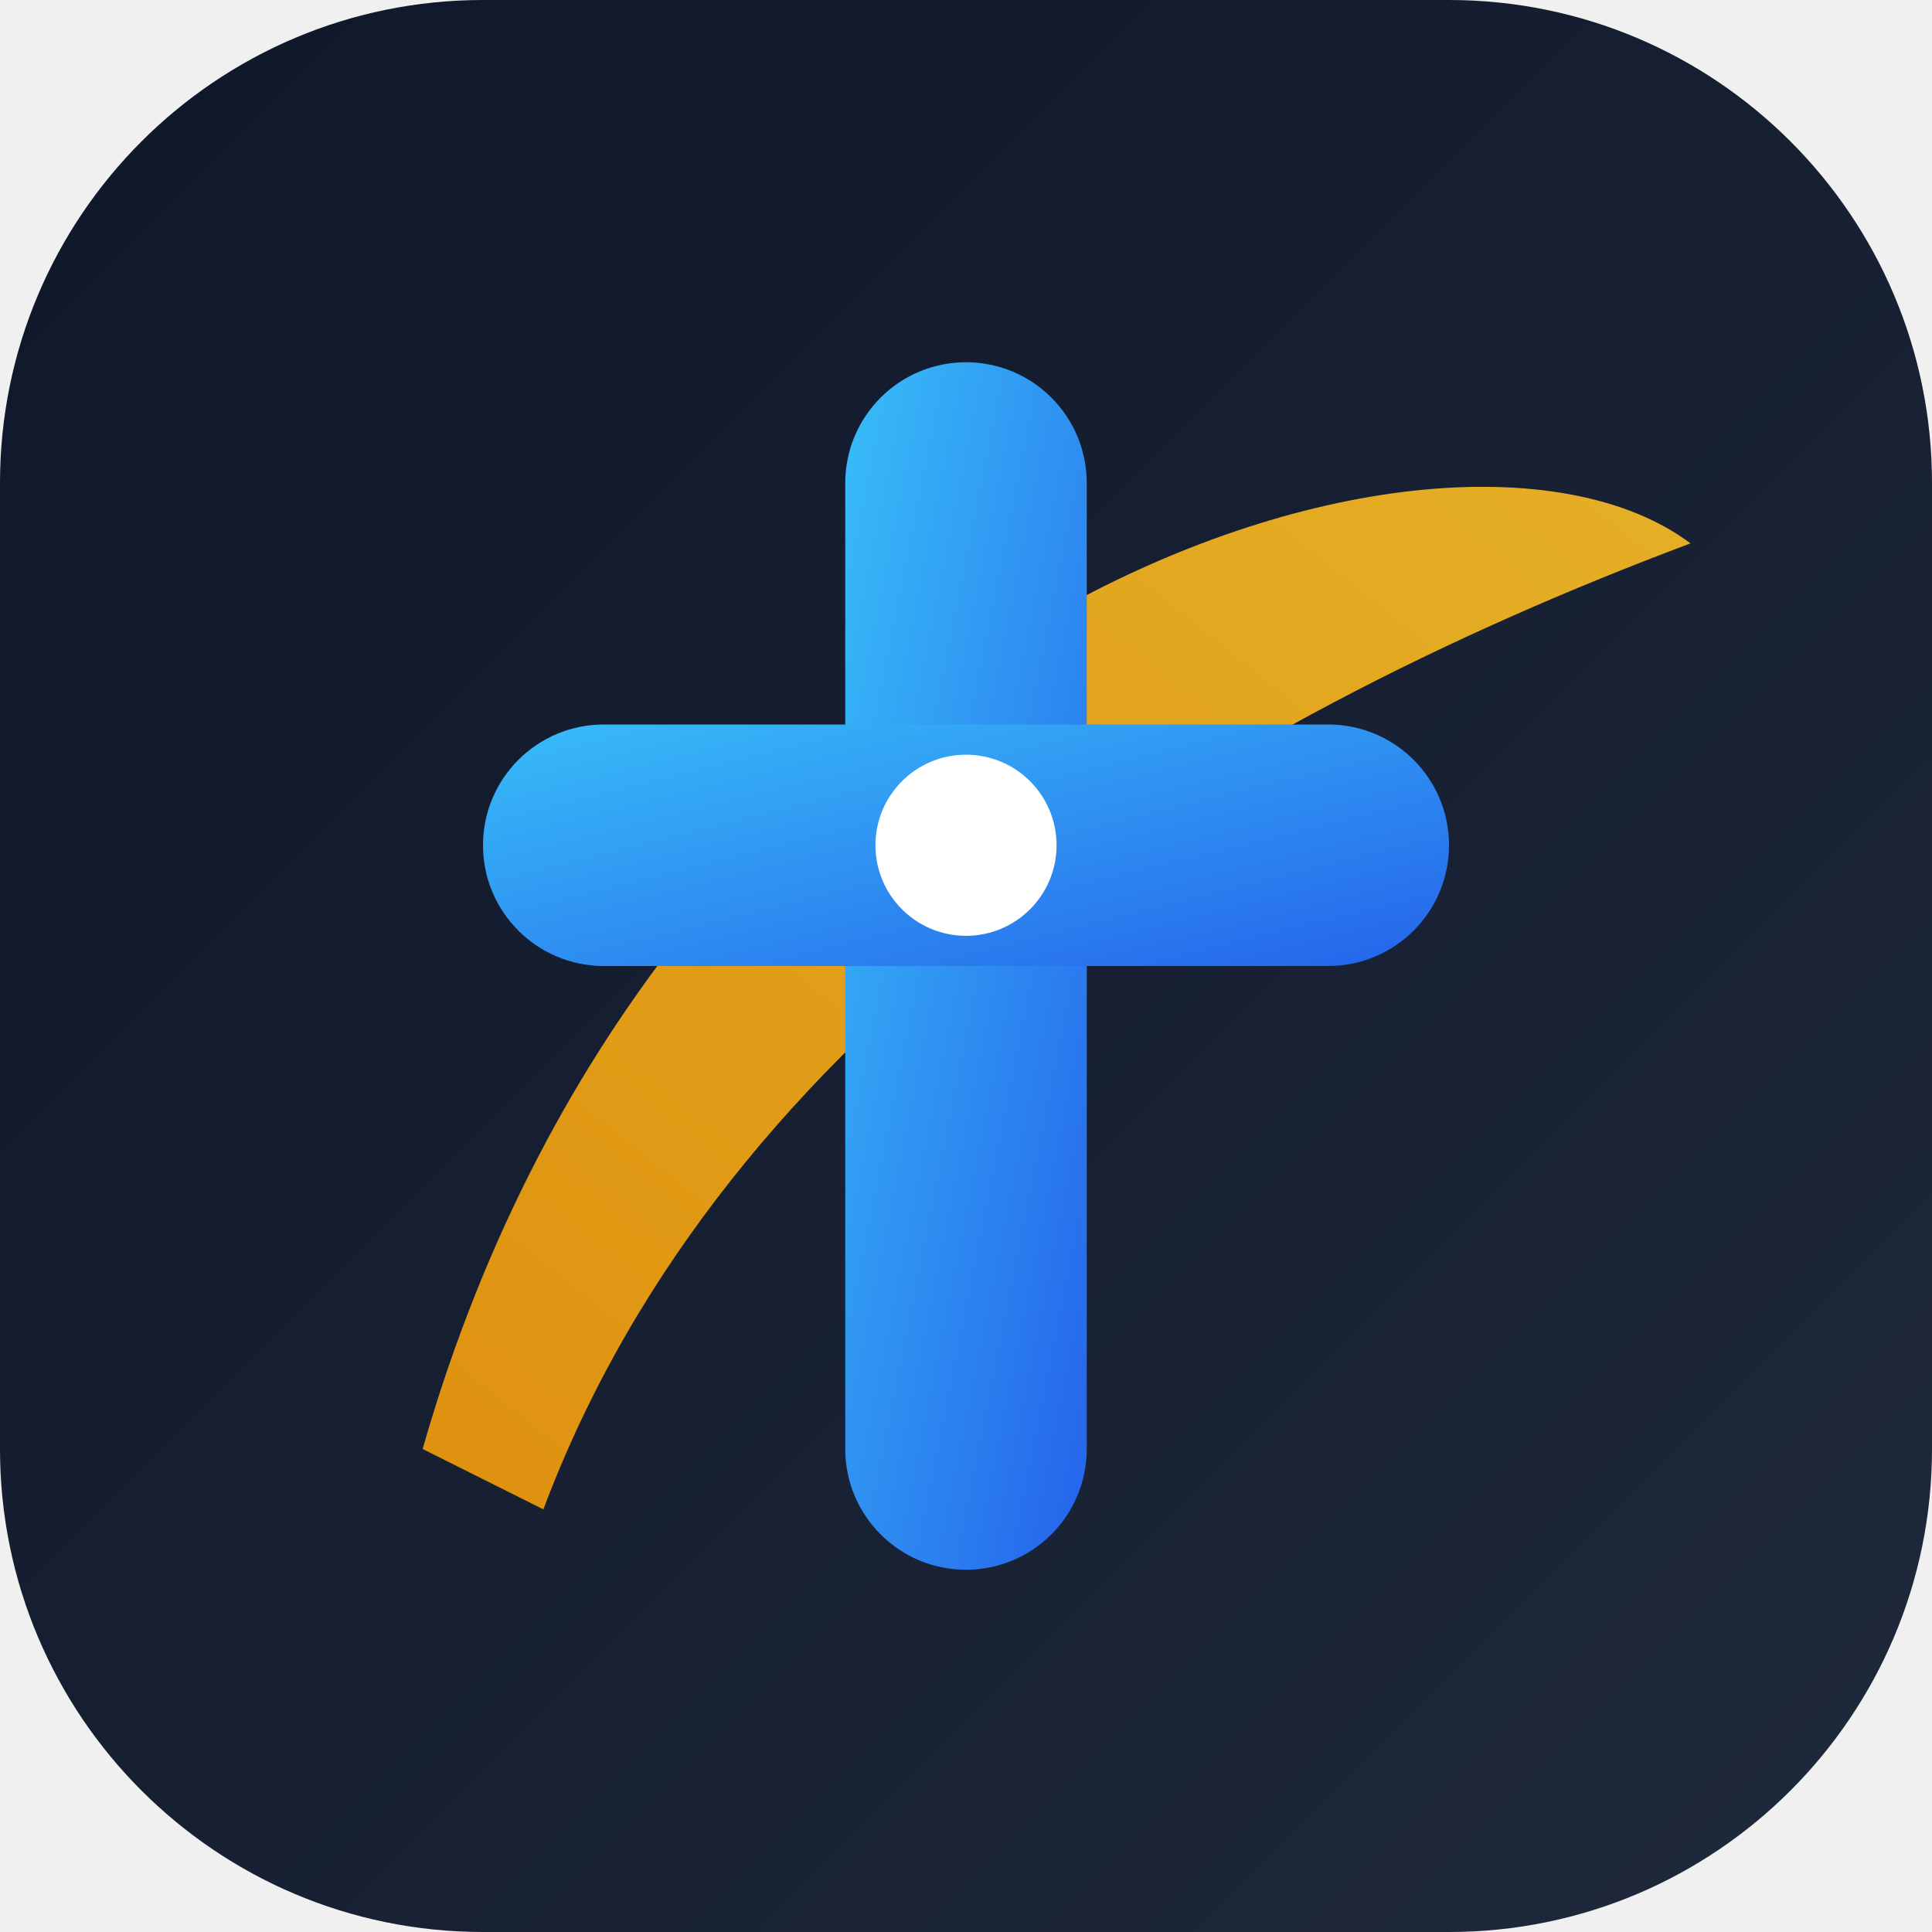
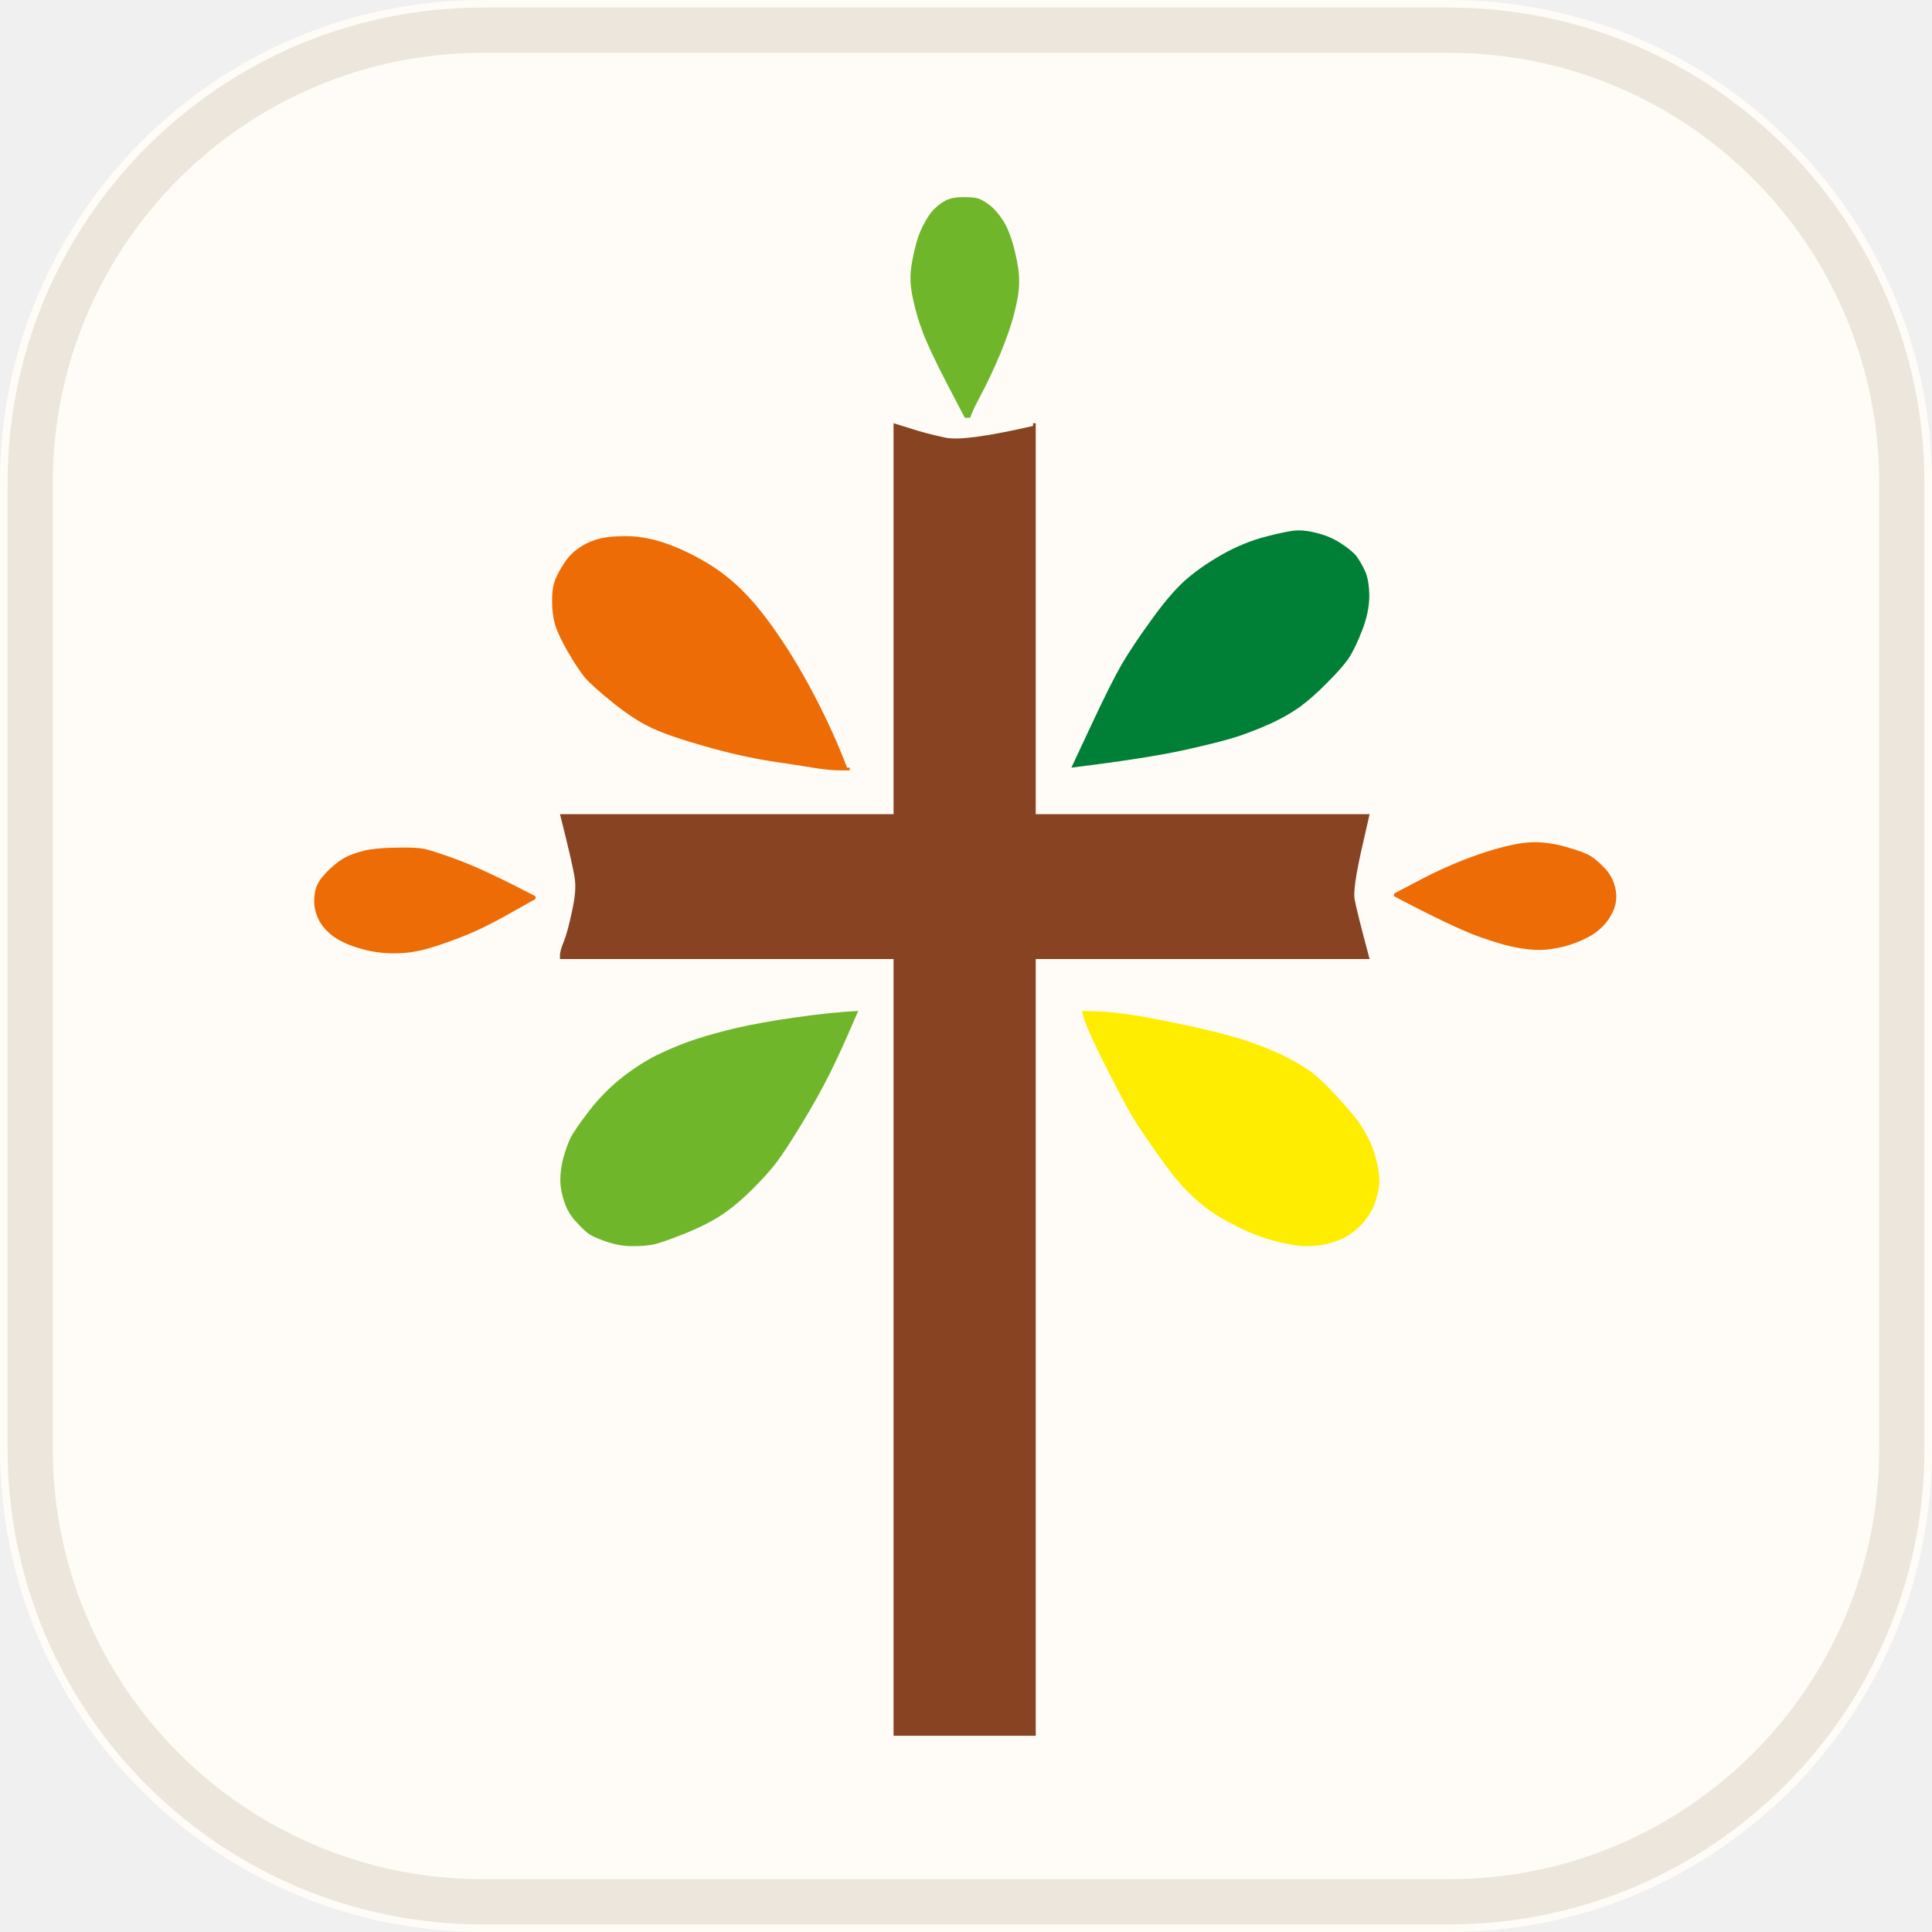
- <svg xmlns="http://www.w3.org/2000/svg" viewBox="0 0 64 64" width="64" height="64">
-   <defs>
-     <linearGradient id="favBg" x1="0%" y1="0%" x2="100%" y2="100%">
-       <stop offset="0%" stop-color="#0f172a" />
-       <stop offset="100%" stop-color="#1e293b" />
-     </linearGradient>
-     <linearGradient id="favCross" x1="0%" y1="0%" x2="100%" y2="100%">
-       <stop offset="0%" stop-color="#38bdf8" />
-       <stop offset="100%" stop-color="#2563eb" />
-     </linearGradient>
-     <linearGradient id="favGlow" x1="0%" y1="100%" x2="100%" y2="0%">
-       <stop offset="0%" stop-color="#f59e0b" />
-       <stop offset="100%" stop-color="#fbbf24" />
-     </linearGradient>
-   </defs>
-   <rect width="64" height="64" rx="16" fill="url(#favBg)" />
-   <path d="M 14,48 C 22,20 48,12 56,18 C 40,24 24,34 18,50 Z" fill="url(#favGlow)" opacity="0.9" />
-   <rect x="28" y="12" width="8" height="40" rx="4" fill="url(#favCross)" />
-   <rect x="16" y="24" width="32" height="8" rx="4" fill="url(#favCross)" />
-   <circle cx="32" cy="28" r="3" fill="#ffffff" />
+ <svg xmlns="http://www.w3.org/2000/svg" viewBox="0 0 64 64" width="64" height="64" fill="none">
+   <rect width="64" height="64" rx="16" fill="#fffcf7" />
+   <rect x="1" y="1" width="62" height="62" rx="15" stroke="#ede6dc" stroke-width="1.5" />
+   <g transform="translate(10.40, 6.50)" fill-rule="evenodd" clip-rule="evenodd">
+     <path fill="#884322" d="M19.20,7.52L19.20,7.52L19.75,7.69Q20.30,7.87 20.93,8.00Q21.56,8.13 23.82,7.61L23.82,7.61L23.82,7.52L23.91,7.52L23.91,20.47L34.97,20.47L34.69,21.70Q34.42,22.92 34.47,23.27Q34.53,23.63 34.97,25.27L34.97,25.27L23.91,25.27L23.91,37.82Q23.91,50.37 23.91,51.00L23.91,51.00L19.20,51.00L19.20,25.27L8.15,25.27L8.15,25.14Q8.15,25.00 8.28,24.68Q8.41,24.35 8.55,23.68Q8.70,23.01 8.64,22.61Q8.59,22.21 8.15,20.47L8.15,20.47L19.20,20.47Z" />
+     <path fill="#70b62b" d="M20.93,0.14Q21.14,0.03 21.51,0.03Q21.89,0.03 22.02,0.08Q22.16,0.13 22.39,0.30Q22.62,0.48 22.85,0.84Q23.07,1.21 23.22,1.83Q23.37,2.45 23.36,2.85Q23.36,3.25 23.21,3.83Q23.07,4.41 22.74,5.21Q22.40,6.01 22.10,6.57Q21.80,7.13 21.74,7.34L21.74,7.34L21.56,7.34L20.97,6.21Q20.38,5.07 20.17,4.51Q19.96,3.95 19.86,3.47Q19.75,2.99 19.76,2.68Q19.76,2.37 19.88,1.85Q19.99,1.33 20.18,0.97Q20.36,0.61 20.54,0.43Q20.72,0.25 20.93,0.14Z M15.97,27.20Q17.15,27.03 18.03,26.99L18.03,26.99L17.75,27.63Q17.48,28.26 17.08,29.08Q16.67,29.89 16.15,30.74Q15.64,31.58 15.35,31.97Q15.06,32.36 14.54,32.88Q14.02,33.40 13.53,33.73Q13.04,34.06 12.27,34.37Q11.49,34.68 11.22,34.73Q10.96,34.78 10.55,34.78Q10.15,34.78 9.74,34.65Q9.33,34.51 9.16,34.41Q8.99,34.31 8.71,34.00Q8.42,33.70 8.30,33.33Q8.17,32.96 8.16,32.61Q8.16,32.25 8.26,31.86Q8.37,31.47 8.50,31.19Q8.64,30.92 9.13,30.28Q9.63,29.64 10.26,29.15Q10.90,28.66 11.49,28.39Q12.08,28.11 12.66,27.92Q13.24,27.73 14.01,27.55Q14.78,27.37 15.97,27.20Z" />
+     <path fill="#008036" d="M31.56,11.27Q32.28,11.08 32.58,11.07Q32.87,11.06 33.27,11.17Q33.67,11.27 34.02,11.50Q34.38,11.73 34.54,11.93Q34.69,12.14 34.82,12.42Q34.95,12.70 34.96,13.23Q34.96,13.77 34.72,14.39Q34.48,15.00 34.28,15.30Q34.08,15.60 33.58,16.10Q33.09,16.60 32.67,16.91Q32.25,17.21 31.69,17.47Q31.13,17.72 30.59,17.90Q30.04,18.08 28.77,18.36Q27.51,18.63 25.09,18.93L25.09,18.93L25.74,17.54Q26.39,16.15 26.75,15.52Q27.12,14.89 27.73,14.05Q28.33,13.21 28.83,12.75Q29.33,12.30 30.08,11.87Q30.83,11.45 31.56,11.27Z" />
+     <path fill="#ffed00" d="M25.45,26.99L25.45,26.99L25.82,27.00Q26.18,27.00 26.90,27.09Q27.62,27.19 28.88,27.46Q30.15,27.73 30.90,27.98Q31.64,28.23 32.16,28.49Q32.67,28.75 33.01,28.99Q33.36,29.24 33.96,29.90Q34.57,30.56 34.78,30.94Q35.00,31.31 35.11,31.65Q35.22,31.99 35.27,32.30Q35.32,32.61 35.27,32.88Q35.22,33.14 35.14,33.37Q35.06,33.61 34.86,33.87Q34.67,34.13 34.44,34.30Q34.21,34.48 33.98,34.57Q33.76,34.66 33.50,34.72Q33.24,34.78 32.84,34.78Q32.44,34.77 31.83,34.61Q31.22,34.45 30.62,34.15Q30.02,33.85 29.67,33.60Q29.33,33.36 28.92,32.95Q28.51,32.54 27.95,31.74Q27.39,30.95 27.10,30.47Q26.81,29.98 26.13,28.63Q25.45,27.27 25.45,26.99Z" />
+     <path fill="#ed6c05" d="M9.30,11.39Q9.64,11.27 10.25,11.26Q10.86,11.25 11.51,11.45Q12.17,11.66 12.89,12.07Q13.61,12.48 14.20,13.07Q14.79,13.66 15.39,14.55Q16.00,15.43 16.62,16.62Q17.24,17.82 17.66,18.93L17.66,18.93L17.75,18.93L17.75,19.02L17.44,19.02Q17.12,19.02 16.65,18.95Q16.18,18.87 15.16,18.72Q14.14,18.56 12.98,18.23Q11.81,17.90 11.22,17.63Q10.63,17.36 9.93,16.80Q9.22,16.23 8.97,15.94Q8.73,15.64 8.41,15.09Q8.10,14.55 7.99,14.20Q7.89,13.85 7.89,13.45Q7.88,13.05 7.96,12.80Q8.03,12.56 8.24,12.23Q8.45,11.89 8.71,11.70Q8.97,11.50 9.30,11.39Z M38.80,21.73Q39.80,21.41 40.37,21.40Q40.93,21.39 41.53,21.57Q42.12,21.74 42.31,21.87Q42.50,21.99 42.75,22.25Q43.00,22.50 43.10,22.88Q43.20,23.27 43.06,23.63Q42.91,23.98 42.68,24.20Q42.45,24.43 42.18,24.56Q41.91,24.70 41.60,24.80Q41.29,24.90 40.89,24.95Q40.49,25.00 39.95,24.91Q39.40,24.82 38.57,24.52Q37.74,24.22 35.78,23.19L35.78,23.19L35.78,23.10L36.79,22.57Q37.81,22.05 38.80,21.73Z M1.66,21.68Q2.03,21.59 2.69,21.58Q3.35,21.56 3.65,21.62Q3.95,21.68 4.81,22.00Q5.67,22.32 7.34,23.19L7.34,23.19L7.34,23.28L6.61,23.69Q5.89,24.10 5.36,24.34Q4.83,24.58 4.08,24.83Q3.34,25.08 2.71,25.08Q2.09,25.09 1.53,24.92Q0.97,24.76 0.63,24.51Q0.29,24.25 0.15,23.95Q0.00,23.64 0.01,23.33Q0.01,23.02 0.11,22.81Q0.21,22.59 0.51,22.30Q0.82,22.01 1.06,21.89Q1.30,21.77 1.66,21.68Z" />
+   </g>
</svg>
